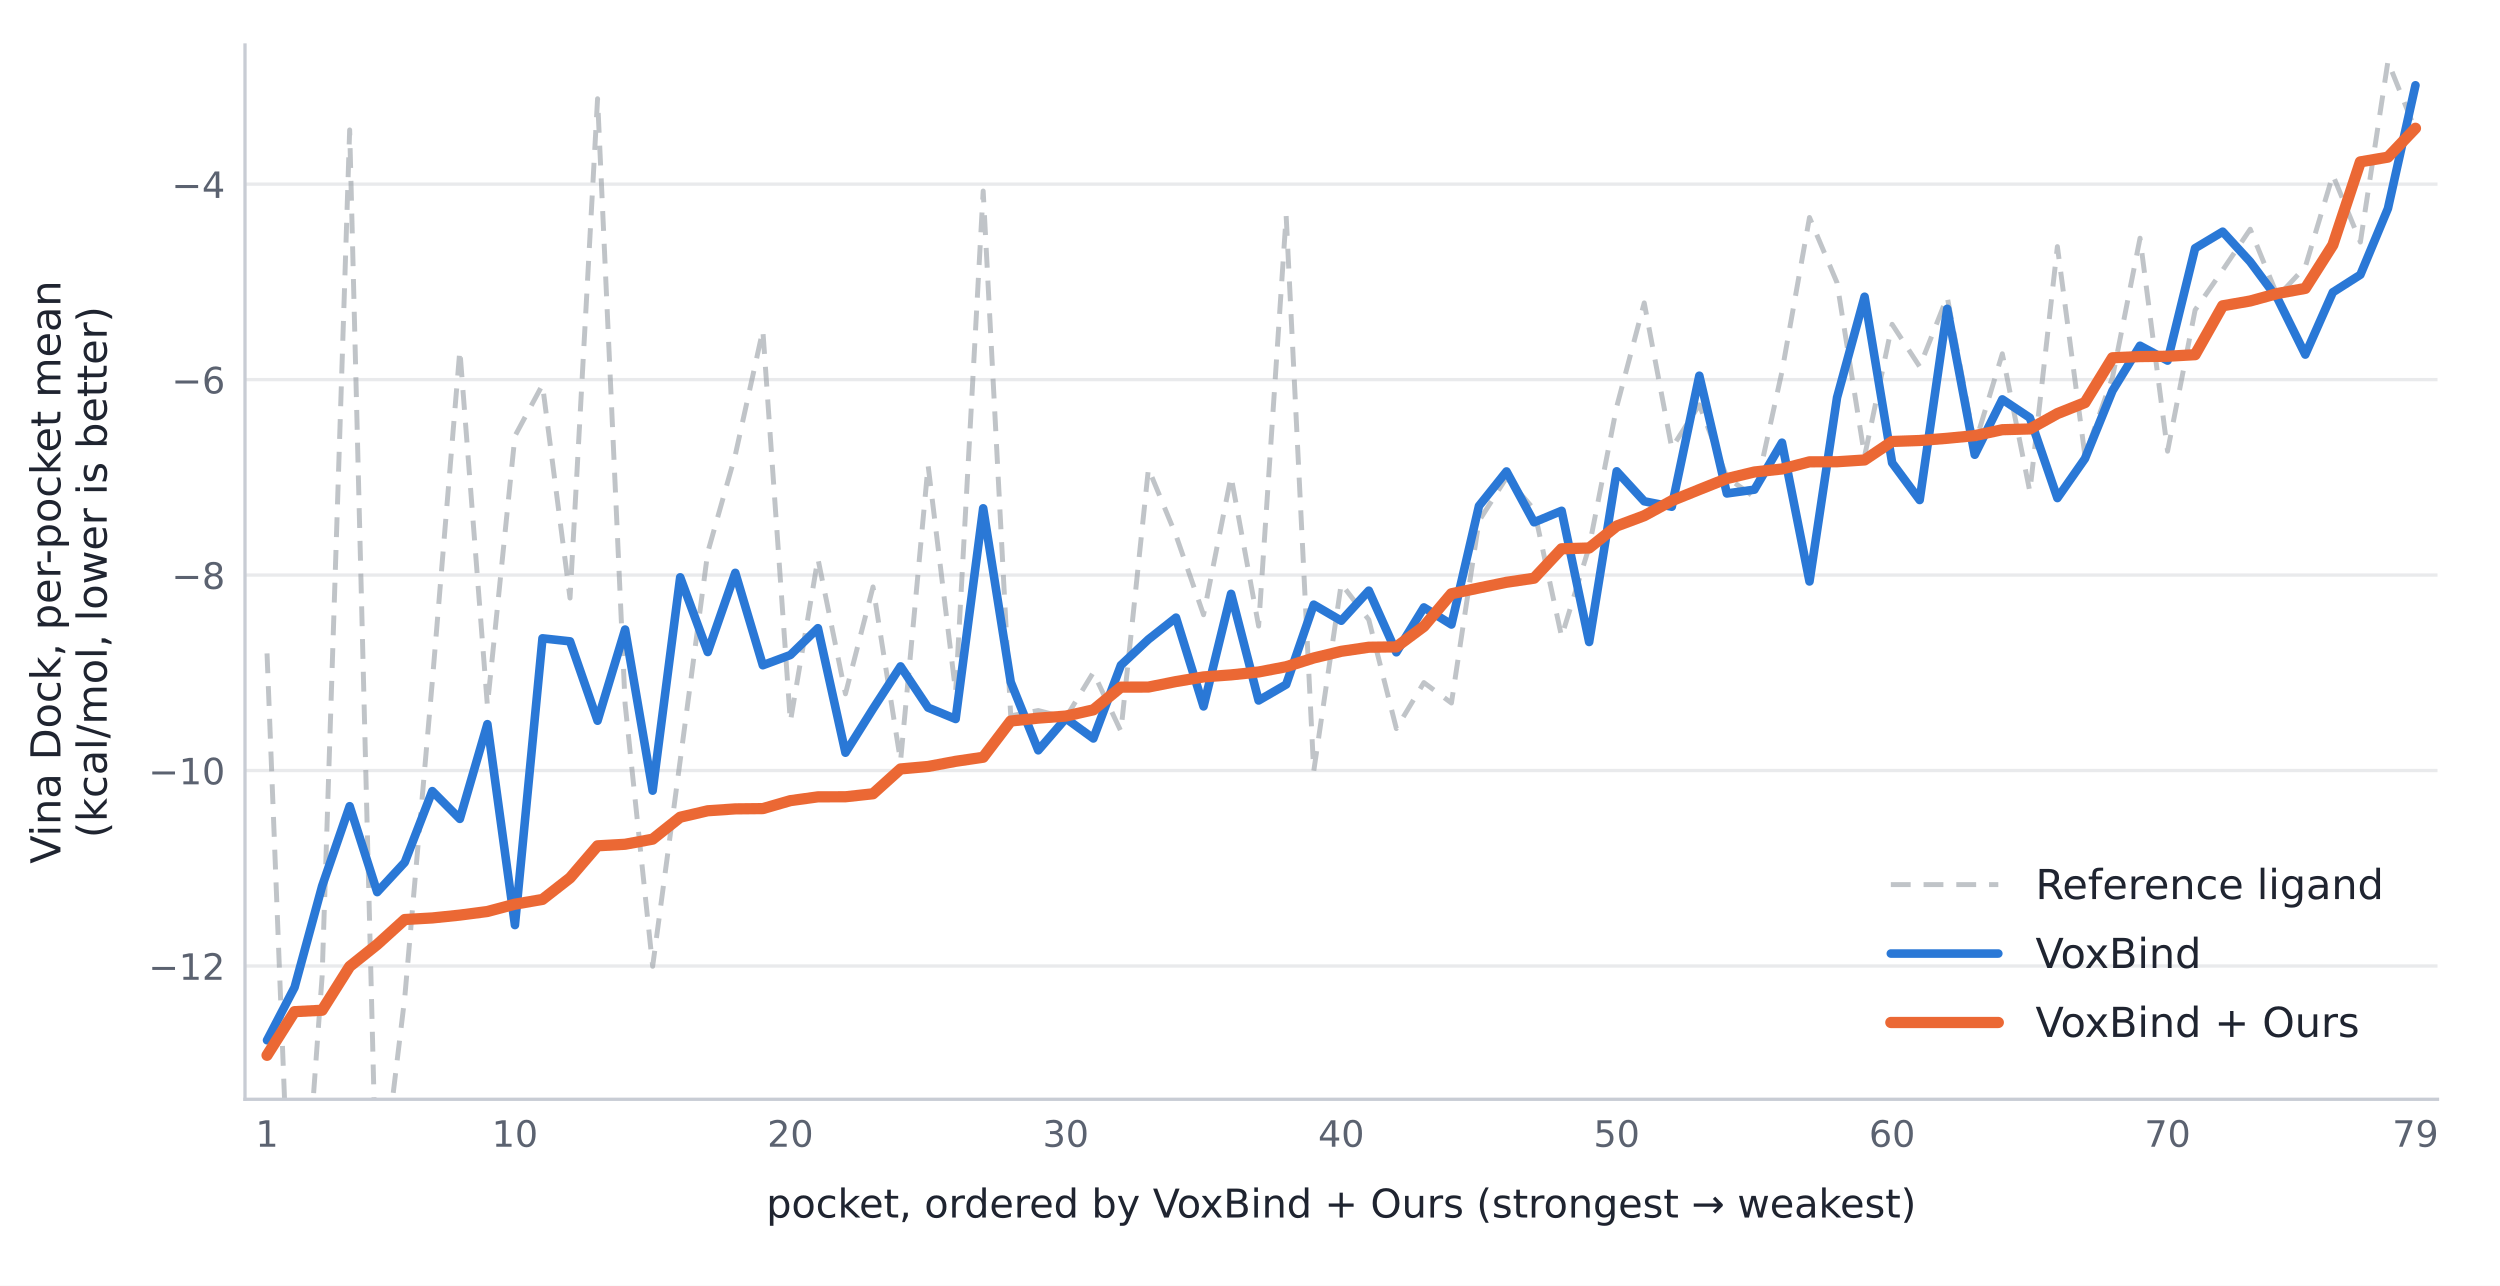
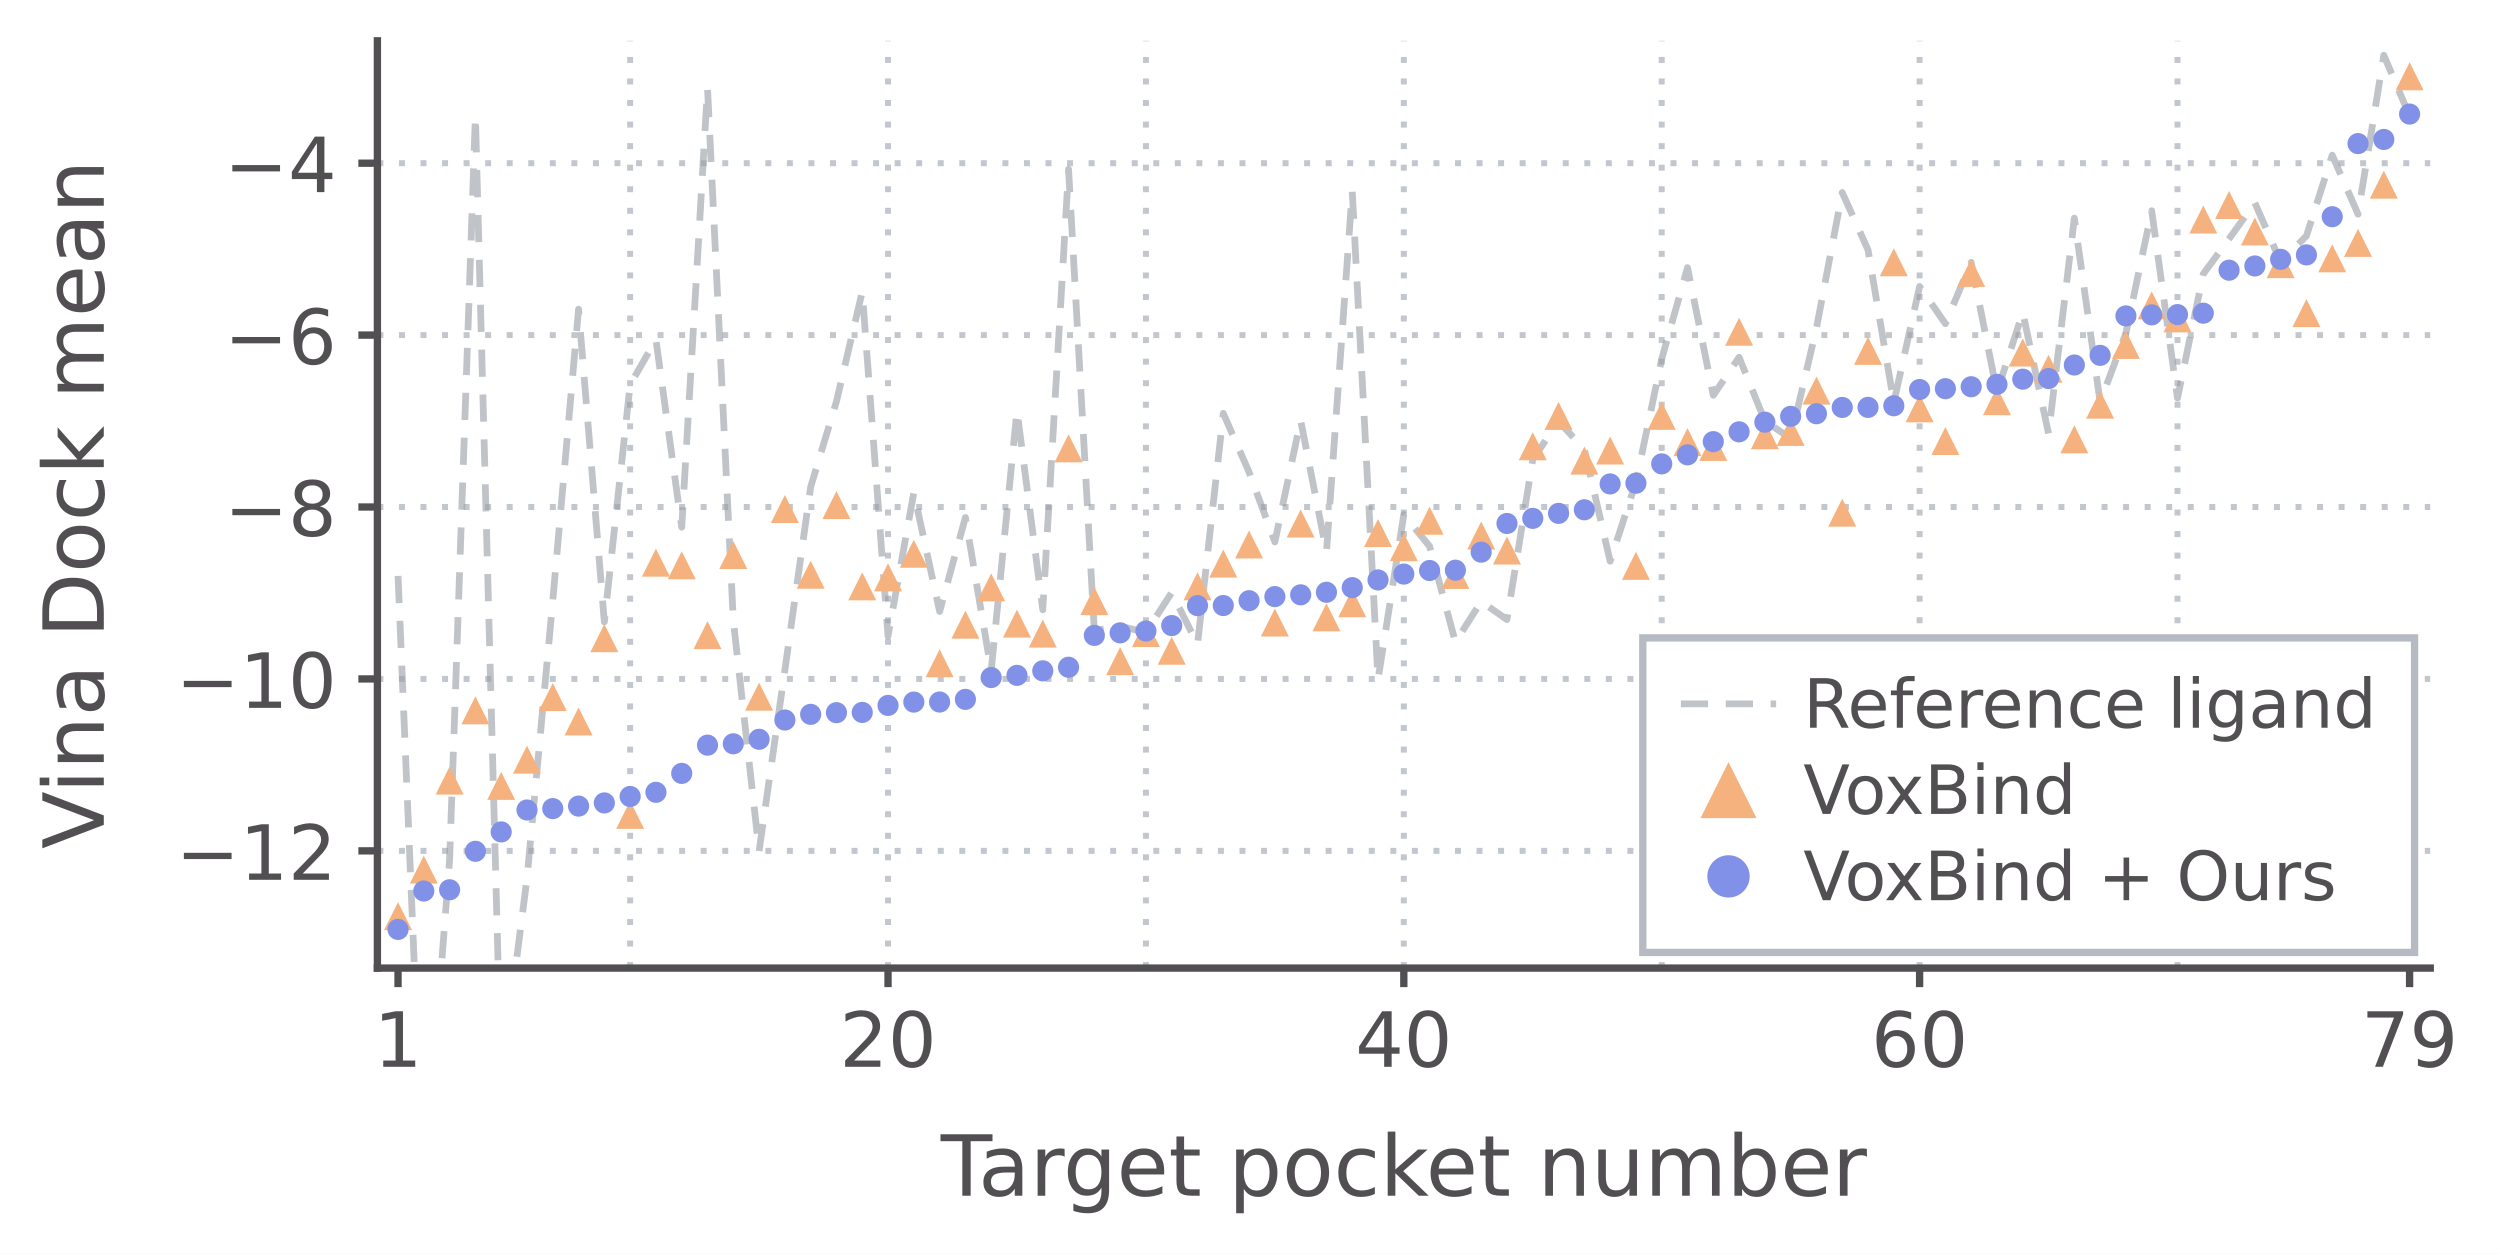
- <svg xmlns="http://www.w3.org/2000/svg" width="756pt" height="388.8pt" viewBox="0 0 756 388.8" version="1.1">
+ <svg xmlns="http://www.w3.org/2000/svg" xmlns:xlink="http://www.w3.org/1999/xlink" width="459.36pt" height="230.353pt" viewBox="0 0 459.36 230.353" version="1.1">
  <defs>
    <style type="text/css">*{stroke-linejoin: round; stroke-linecap: butt}</style>
  </defs>
  <g id="figure_1">
    <g id="patch_1">
-       <path d="M 0 388.8  L 756 388.8  L 756 0  L 0 0  z " style="fill: #ffffff" />
+       <path d="M 0 230.353  L 459.36 230.353  L 459.36 0  L 0 0  z " style="fill: #ffffff" />
    </g>
    <g id="axes_1">
      <g id="patch_2">
-         <path d="M 74.088 332.424  L 737.1 332.424  L 737.1 13.608  L 74.088 13.608  z " style="fill: #ffffff" />
+         <path d="M 69.345 177.88  L 446.54 177.88  L 446.54 7.5  L 69.345 7.5  z " style="fill: #ffffff" />
+       </g>
+       <g id="line2d_1">
+         <path d="M 115.784 177.88  L 115.784 7.5  " clip-path="url(#pd431bb8ce2)" style="fill: none; stroke-dasharray: 1.1,2.86; stroke-dashoffset: 0; stroke: #c2c6cd; stroke-width: 1.1" />
+       </g>
+       <g id="line2d_2">
+         <path d="M 163.17 177.88  L 163.17 7.5  " clip-path="url(#pd431bb8ce2)" style="fill: none; stroke-dasharray: 1.1,2.86; stroke-dashoffset: 0; stroke: #c2c6cd; stroke-width: 1.1" />
+       </g>
+       <g id="line2d_3">
+         <path d="M 210.557 177.88  L 210.557 7.5  " clip-path="url(#pd431bb8ce2)" style="fill: none; stroke-dasharray: 1.1,2.86; stroke-dashoffset: 0; stroke: #c2c6cd; stroke-width: 1.1" />
+       </g>
+       <g id="line2d_4">
+         <path d="M 257.943 177.88  L 257.943 7.5  " clip-path="url(#pd431bb8ce2)" style="fill: none; stroke-dasharray: 1.1,2.86; stroke-dashoffset: 0; stroke: #c2c6cd; stroke-width: 1.1" />
+       </g>
+       <g id="line2d_5">
+         <path d="M 305.329 177.88  L 305.329 7.5  " clip-path="url(#pd431bb8ce2)" style="fill: none; stroke-dasharray: 1.1,2.86; stroke-dashoffset: 0; stroke: #c2c6cd; stroke-width: 1.1" />
+       </g>
+       <g id="line2d_6">
+         <path d="M 352.715 177.88  L 352.715 7.5  " clip-path="url(#pd431bb8ce2)" style="fill: none; stroke-dasharray: 1.1,2.86; stroke-dashoffset: 0; stroke: #c2c6cd; stroke-width: 1.1" />
+       </g>
+       <g id="line2d_7">
+         <path d="M 400.102 177.88  L 400.102 7.5  " clip-path="url(#pd431bb8ce2)" style="fill: none; stroke-dasharray: 1.1,2.86; stroke-dashoffset: 0; stroke: #c2c6cd; stroke-width: 1.1" />
      </g>
      <g id="matplotlib.axis_1">
        <g id="xtick_1">
-           <g id="line2d_1" />
+           <g id="line2d_8">
+             <defs>
+               <path id="m8c9250399c" d="M 0 0  L 0 3.5  " style="stroke: #514f52; stroke-width: 1.35" />
+             </defs>
+             <g>
+               <use xlink:href="#m8c9250399c" x="73.136" y="177.88" style="fill: #514f52; stroke: #514f52; stroke-width: 1.35" />
+             </g>
+           </g>
          <g id="text_1">
-             <text style="font-size: 11px; font-family: 'DejaVu Sans'; text-anchor: middle; fill: #5b6270" x="80.751" y="346.782" transform="rotate(-0 80.75144 346.7823)">1</text>
+             <text style="font-size: 14px; font-family: 'DejaVu Sans'; text-anchor: middle; fill: #514f52" x="73.136" y="196.018" transform="rotate(-0 73.13636 196.0183)">1</text>
          </g>
        </g>
        <g id="xtick_2">
-           <g id="line2d_2" />
+           <g id="line2d_9">
+             <g>
+               <use xlink:href="#m8c9250399c" x="163.17" y="177.88" style="fill: #514f52; stroke: #514f52; stroke-width: 1.35" />
+             </g>
+           </g>
          <g id="text_2">
-             <text style="font-size: 11px; font-family: 'DejaVu Sans'; text-anchor: middle; fill: #5b6270" x="155.715" y="346.782" transform="rotate(-0 155.7151 346.7823)">10</text>
+             <text style="font-size: 14px; font-family: 'DejaVu Sans'; text-anchor: middle; fill: #514f52" x="163.17" y="196.018" transform="rotate(-0 163.1703 196.0183)">20</text>
          </g>
        </g>
        <g id="xtick_3">
-           <g id="line2d_3" />
+           <g id="line2d_10">
+             <g>
+               <use xlink:href="#m8c9250399c" x="257.943" y="177.88" style="fill: #514f52; stroke: #514f52; stroke-width: 1.35" />
+             </g>
+           </g>
          <g id="text_3">
-             <text style="font-size: 11px; font-family: 'DejaVu Sans'; text-anchor: middle; fill: #5b6270" x="239.008" y="346.782" transform="rotate(-0 239.0081 346.7823)">20</text>
+             <text style="font-size: 14px; font-family: 'DejaVu Sans'; text-anchor: middle; fill: #514f52" x="257.943" y="196.018" transform="rotate(-0 257.9428 196.0183)">40</text>
          </g>
        </g>
        <g id="xtick_4">
-           <g id="line2d_4" />
+           <g id="line2d_11">
+             <g>
+               <use xlink:href="#m8c9250399c" x="352.715" y="177.88" style="fill: #514f52; stroke: #514f52; stroke-width: 1.35" />
+             </g>
+           </g>
          <g id="text_4">
-             <text style="font-size: 11px; font-family: 'DejaVu Sans'; text-anchor: middle; fill: #5b6270" x="322.301" y="346.782" transform="rotate(-0 322.301 346.7823)">30</text>
+             <text style="font-size: 14px; font-family: 'DejaVu Sans'; text-anchor: middle; fill: #514f52" x="352.715" y="196.018" transform="rotate(-0 352.7154 196.0183)">60</text>
          </g>
        </g>
        <g id="xtick_5">
-           <g id="line2d_5" />
+           <g id="line2d_12">
+             <g>
+               <use xlink:href="#m8c9250399c" x="442.749" y="177.88" style="fill: #514f52; stroke: #514f52; stroke-width: 1.35" />
+             </g>
+           </g>
          <g id="text_5">
-             <text style="font-size: 11px; font-family: 'DejaVu Sans'; text-anchor: middle; fill: #5b6270" x="405.594" y="346.782" transform="rotate(-0 405.594 346.7823)">40</text>
-           </g>
-         </g>
-         <g id="xtick_6">
-           <g id="line2d_6" />
-           <g id="text_6">
-             <text style="font-size: 11px; font-family: 'DejaVu Sans'; text-anchor: middle; fill: #5b6270" x="488.887" y="346.782" transform="rotate(-0 488.887 346.7823)">50</text>
-           </g>
-         </g>
-         <g id="xtick_7">
-           <g id="line2d_7" />
-           <g id="text_7">
-             <text style="font-size: 11px; font-family: 'DejaVu Sans'; text-anchor: middle; fill: #5b6270" x="572.18" y="346.782" transform="rotate(-0 572.1799 346.7823)">60</text>
-           </g>
-         </g>
-         <g id="xtick_8">
-           <g id="line2d_8" />
-           <g id="text_8">
-             <text style="font-size: 11px; font-family: 'DejaVu Sans'; text-anchor: middle; fill: #5b6270" x="655.473" y="346.782" transform="rotate(-0 655.4729 346.7823)">70</text>
-           </g>
-         </g>
-         <g id="xtick_9">
-           <g id="line2d_9" />
-           <g id="text_9">
-             <text style="font-size: 11px; font-family: 'DejaVu Sans'; text-anchor: middle; fill: #5b6270" x="730.437" y="346.782" transform="rotate(-0 730.4366 346.7823)">79</text>
-           </g>
-         </g>
-         <g id="text_10">
-           <text style="font-size: 12px; font-family: 'DejaVu Sans'; text-anchor: middle; fill: #1f2430" x="405.594" y="368.188" transform="rotate(-0 405.594 368.1881)">pocket, ordered by VoxBind + Ours  (strongest → weakest)</text>
+             <text style="font-size: 14px; font-family: 'DejaVu Sans'; text-anchor: middle; fill: #514f52" x="442.749" y="196.018" transform="rotate(-0 442.7493 196.0183)">79</text>
+           </g>
+         </g>
+         <g id="text_6">
+           <text style="font-size: 15.5px; font-family: 'DejaVu Sans'; text-anchor: middle; fill: #514f52" x="257.943" y="219.707" transform="rotate(-0 257.9428 219.7074)">Target pocket number</text>
        </g>
      </g>
      <g id="matplotlib.axis_2">
        <g id="ytick_1">
-           <g id="line2d_10">
-             <path d="M 74.088 292.119  L 737.1 292.119  " clip-path="url(#p6563917e8f)" style="fill: none; stroke: #e9eaec; stroke-linecap: square" />
-           </g>
-           <g id="line2d_11" />
+           <g id="line2d_13">
+             <path d="M 69.345 156.341  L 446.54 156.341  " clip-path="url(#pd431bb8ce2)" style="fill: none; stroke-dasharray: 1.1,2.86; stroke-dashoffset: 0; stroke: #c2c6cd; stroke-width: 1.1" />
+           </g>
+           <g id="line2d_14">
+             <defs>
+               <path id="m8289fd8ebf" d="M 0 0  L -3.5 0  " style="stroke: #514f52; stroke-width: 1.35" />
+             </defs>
+             <g>
+               <use xlink:href="#m8289fd8ebf" x="69.345" y="156.341" style="fill: #514f52; stroke: #514f52; stroke-width: 1.35" />
+             </g>
+           </g>
+           <g id="text_7">
+             <text style="font-size: 14px; font-family: 'DejaVu Sans'; text-anchor: end; fill: #514f52" x="61.845" y="161.66" transform="rotate(-0 61.84546 161.6599)">−12</text>
+           </g>
+         </g>
+         <g id="ytick_2">
+           <g id="line2d_15">
+             <path d="M 69.345 124.752  L 446.54 124.752  " clip-path="url(#pd431bb8ce2)" style="fill: none; stroke-dasharray: 1.1,2.86; stroke-dashoffset: 0; stroke: #c2c6cd; stroke-width: 1.1" />
+           </g>
+           <g id="line2d_16">
+             <g>
+               <use xlink:href="#m8289fd8ebf" x="69.345" y="124.752" style="fill: #514f52; stroke: #514f52; stroke-width: 1.35" />
+             </g>
+           </g>
+           <g id="text_8">
+             <text style="font-size: 14px; font-family: 'DejaVu Sans'; text-anchor: end; fill: #514f52" x="61.845" y="130.071" transform="rotate(-0 61.84546 130.0706)">−10</text>
+           </g>
+         </g>
+         <g id="ytick_3">
+           <g id="line2d_17">
+             <path d="M 69.345 93.162  L 446.54 93.162  " clip-path="url(#pd431bb8ce2)" style="fill: none; stroke-dasharray: 1.1,2.86; stroke-dashoffset: 0; stroke: #c2c6cd; stroke-width: 1.1" />
+           </g>
+           <g id="line2d_18">
+             <g>
+               <use xlink:href="#m8289fd8ebf" x="69.345" y="93.162" style="fill: #514f52; stroke: #514f52; stroke-width: 1.35" />
+             </g>
+           </g>
+           <g id="text_9">
+             <text style="font-size: 14px; font-family: 'DejaVu Sans'; text-anchor: end; fill: #514f52" x="61.845" y="98.481" transform="rotate(-0 61.84546 98.48127)">−8</text>
+           </g>
+         </g>
+         <g id="ytick_4">
+           <g id="line2d_19">
+             <path d="M 69.345 61.573  L 446.54 61.573  " clip-path="url(#pd431bb8ce2)" style="fill: none; stroke-dasharray: 1.1,2.86; stroke-dashoffset: 0; stroke: #c2c6cd; stroke-width: 1.1" />
+           </g>
+           <g id="line2d_20">
+             <g>
+               <use xlink:href="#m8289fd8ebf" x="69.345" y="61.573" style="fill: #514f52; stroke: #514f52; stroke-width: 1.35" />
+             </g>
+           </g>
+           <g id="text_10">
+             <text style="font-size: 14px; font-family: 'DejaVu Sans'; text-anchor: end; fill: #514f52" x="61.845" y="66.892" transform="rotate(-0 61.84546 66.89194)">−6</text>
+           </g>
+         </g>
+         <g id="ytick_5">
+           <g id="line2d_21">
+             <path d="M 69.345 29.984  L 446.54 29.984  " clip-path="url(#pd431bb8ce2)" style="fill: none; stroke-dasharray: 1.1,2.86; stroke-dashoffset: 0; stroke: #c2c6cd; stroke-width: 1.1" />
+           </g>
+           <g id="line2d_22">
+             <g>
+               <use xlink:href="#m8289fd8ebf" x="69.345" y="29.984" style="fill: #514f52; stroke: #514f52; stroke-width: 1.35" />
+             </g>
+           </g>
          <g id="text_11">
-             <text style="font-size: 11px; font-family: 'DejaVu Sans'; text-anchor: end; fill: #5b6270" x="68.088" y="296.299" transform="rotate(-0 68.088 296.2985)">−12</text>
-           </g>
-         </g>
-         <g id="ytick_2">
-           <g id="line2d_12">
-             <path d="M 74.088 233.009  L 737.1 233.009  " clip-path="url(#p6563917e8f)" style="fill: none; stroke: #e9eaec; stroke-linecap: square" />
-           </g>
-           <g id="line2d_13" />
-           <g id="text_12">
-             <text style="font-size: 11px; font-family: 'DejaVu Sans'; text-anchor: end; fill: #5b6270" x="68.088" y="237.189" transform="rotate(-0 68.088 237.1885)">−10</text>
-           </g>
-         </g>
-         <g id="ytick_3">
-           <g id="line2d_14">
-             <path d="M 74.088 173.899  L 737.1 173.899  " clip-path="url(#p6563917e8f)" style="fill: none; stroke: #e9eaec; stroke-linecap: square" />
-           </g>
-           <g id="line2d_15" />
-           <g id="text_13">
-             <text style="font-size: 11px; font-family: 'DejaVu Sans'; text-anchor: end; fill: #5b6270" x="68.088" y="178.079" transform="rotate(-0 68.088 178.0786)">−8</text>
-           </g>
-         </g>
-         <g id="ytick_4">
-           <g id="line2d_16">
-             <path d="M 74.088 114.789  L 737.1 114.789  " clip-path="url(#p6563917e8f)" style="fill: none; stroke: #e9eaec; stroke-linecap: square" />
-           </g>
-           <g id="line2d_17" />
-           <g id="text_14">
-             <text style="font-size: 11px; font-family: 'DejaVu Sans'; text-anchor: end; fill: #5b6270" x="68.088" y="118.969" transform="rotate(-0 68.088 118.9686)">−6</text>
-           </g>
-         </g>
-         <g id="ytick_5">
-           <g id="line2d_18">
-             <path d="M 74.088 55.68  L 737.1 55.68  " clip-path="url(#p6563917e8f)" style="fill: none; stroke: #e9eaec; stroke-linecap: square" />
-           </g>
-           <g id="line2d_19" />
-           <g id="text_15">
-             <text style="font-size: 11px; font-family: 'DejaVu Sans'; text-anchor: end; fill: #5b6270" x="68.088" y="59.859" transform="rotate(-0 68.088 59.85866)">−4</text>
-           </g>
-         </g>
-         <g id="text_16">
-           <text style="font-size: 12.5px; font-family: 'DejaVu Sans'; fill: #1f2430" transform="translate(18.27597 261.1967) rotate(-90)">Vina Dock, per-pocket mean</text>
-           <text style="font-size: 12.5px; font-family: 'DejaVu Sans'; fill: #1f2430" transform="translate(32.27323 253.4222) rotate(-90)">(kcal/mol, lower is better)</text>
-         </g>
-       </g>
-       <g id="line2d_20">
-         <path d="M 80.751 197.588  L 88.298 389.8  M 90.532 389.8  L 97.41 295.223  L 105.739 39.291  L 114.069 370.588  L 122.398 301.666  L 130.727 206.114  L 139.057 105.893  L 147.386 213.385  L 155.715 131.843  L 164.044 116.356  L 172.374 180.845  L 180.703 29.863  L 189.032 212.868  L 197.362 292.208  L 205.691 229.98  L 214.02 167.013  L 222.349 137.606  L 230.679 99.849  L 239.008 218.232  L 247.337 168.934  L 255.667 209.809  L 263.996 177.49  L 272.325 230.187  L 280.655 140.709  L 288.984 209.232  L 297.313 57.778  L 305.642 216.473  L 313.972 214.863  L 322.301 217.035  L 330.63 203.321  L 338.96 221.143  L 347.289 141.699  L 355.618 161.9  L 363.948 185.899  L 372.277 144.078  L 380.606 189.327  L 388.935 65.314  L 397.265 233.246  L 405.594 176.515  L 413.923 187.406  L 422.253 220.316  L 430.582 206.41  L 438.911 212.587  L 447.24 157.541  L 455.57 144.433  L 463.899 154.053  L 472.228 192.534  L 480.558 165.388  L 488.887 123.006  L 497.216 91.604  L 505.546 135.493  L 513.875 122.415  L 522.204 144.315  L 530.533 150.329  L 538.863 112.366  L 547.192 65.773  L 555.521 85.5  L 563.851 137.961  L 572.18 98.076  L 580.509 110.873  L 588.839 89.771  L 597.168 134.458  L 605.497 106.987  L 613.826 148.674  L 622.156 74.58  L 630.485 137.828  L 638.814 114.11  L 647.144 72.038  L 655.473 136.439  L 663.802 93.746  L 672.131 81.688  L 680.461 69.319  L 688.79 89.653  L 697.119 80.683  L 705.449 52.931  L 713.778 73.206  L 722.107 18.573  L 730.437 39.409  " clip-path="url(#p6563917e8f)" style="fill: none; stroke-dasharray: 6,3.9; stroke-dashoffset: 0; stroke: #9aa0a6; stroke-opacity: 0.62; stroke-width: 1.5" />
+             <text style="font-size: 14px; font-family: 'DejaVu Sans'; text-anchor: end; fill: #514f52" x="61.845" y="35.303" transform="rotate(-0 61.84546 35.30261)">−4</text>
+           </g>
+         </g>
+         <g id="text_12">
+           <text style="font-size: 15.5px; font-family: 'DejaVu Sans'; text-anchor: middle; fill: #514f52" x="19.075" y="92.69" transform="rotate(-90 19.07538 92.69024)">Vina Dock mean</text>
+         </g>
+       </g>
+       <g id="line2d_23">
+         <path d="M 73.136 105.822  L 77.875 219.204  L 82.614 157.999  L 87.352 21.226  L 92.091 198.276  L 96.829 161.443  L 101.568 110.379  L 106.307 56.819  L 111.045 114.264  L 115.784 70.687  L 120.523 62.41  L 125.261 96.874  L 130 16.187  L 134.739 113.988  L 139.477 156.388  L 144.216 123.133  L 148.954 89.482  L 153.693 73.767  L 158.432 53.589  L 163.17 116.854  L 167.909 90.509  L 172.648 112.353  L 177.386 95.081  L 182.125 123.243  L 186.863 75.425  L 191.602 112.045  L 196.341 31.105  L 201.079 115.915  L 205.818 115.054  L 210.557 116.215  L 215.295 108.886  L 220.034 118.41  L 224.772 75.954  L 229.511 86.75  L 234.25 99.575  L 238.988 77.226  L 243.727 101.407  L 248.466 35.133  L 253.204 124.878  L 257.943 94.56  L 262.681 100.381  L 267.42 117.968  L 272.159 110.536  L 276.897 113.838  L 281.636 84.42  L 286.375 77.415  L 291.113 82.556  L 295.852 103.121  L 300.59 88.613  L 305.329 65.964  L 310.068 49.182  L 314.806 72.637  L 319.545 65.648  L 324.284 77.352  L 329.022 80.566  L 333.761 60.278  L 338.499 35.378  L 343.238 45.921  L 347.977 73.956  L 352.715 52.641  L 357.454 59.48  L 362.193 48.203  L 366.931 72.084  L 371.67 57.403  L 376.409 79.682  L 381.147 40.084  L 385.886 73.885  L 390.624 61.21  L 395.363 38.726  L 400.102 73.143  L 404.84 50.327  L 409.579 43.883  L 414.318 37.273  L 419.056 48.14  L 423.795 43.346  L 428.533 28.515  L 433.272 39.35  L 438.011 10.154  L 442.749 21.289  " clip-path="url(#pd431bb8ce2)" style="fill: none; stroke-dasharray: 5,3.25; stroke-dashoffset: 0; stroke: #9aa0a6; stroke-opacity: 0.62; stroke-width: 1.25" />
      </g>
      <g id="patch_3">
-         <path d="M 74.088 332.424  L 74.088 13.608  " style="fill: none; stroke: #c8ccd4; stroke-linejoin: miter; stroke-linecap: square" />
+         <path d="M 69.345 177.88  L 69.345 7.5  " style="fill: none; stroke: #514f52; stroke-width: 1.35; stroke-linejoin: miter; stroke-linecap: square" />
      </g>
      <g id="patch_4">
-         <path d="M 74.088 332.424  L 737.1 332.424  " style="fill: none; stroke: #c8ccd4; stroke-linejoin: miter; stroke-linecap: square" />
-       </g>
-       <g id="line2d_21">
-         <path d="M 80.751 314.568  L 89.081 298.569  L 97.41 267.95  L 105.739 243.797  L 114.069 269.773  L 122.398 260.767  L 130.727 239.236  L 139.057 247.628  L 147.386 218.988  L 155.715 279.738  L 164.044 193.029  L 172.374 193.942  L 180.703 217.948  L 189.032 190.382  L 197.362 239.095  L 205.691 174.581  L 214.02 197.167  L 222.349 173.23  L 230.679 201.166  L 239.008 198.073  L 247.337 189.966  L 255.667 227.618  L 263.996 214.347  L 272.325 201.516  L 280.655 213.987  L 288.984 217.424  L 297.313 153.714  L 305.642 206.25  L 313.972 226.891  L 322.301 217.242  L 330.63 223.313  L 338.96 201.154  L 347.289 193.348  L 355.618 186.772  L 363.948 213.612  L 372.277 179.58  L 380.606 211.828  L 388.935 206.997  L 397.265 182.852  L 405.594 187.711  L 413.923 178.617  L 422.253 197.25  L 430.582 183.689  L 438.911 188.855  L 447.24 152.998  L 455.57 142.567  L 463.899 157.936  L 472.228 154.467  L 480.558 194.137  L 488.887 142.525  L 497.216 151.591  L 505.546 153.228  L 513.875 113.618  L 522.204 149.221  L 530.533 148.068  L 538.863 133.867  L 547.192 175.832  L 555.521 120.215  L 563.851 89.734  L 572.18 139.961  L 580.509 151.205  L 588.839 93.386  L 597.168 137.512  L 605.497 120.775  L 613.826 126.333  L 622.156 150.611  L 630.485 138.699  L 638.814 118.169  L 647.144 104.554  L 655.473 109.044  L 663.802 75.058  L 672.131 70.062  L 680.461 79.16  L 688.79 90.379  L 697.119 107.227  L 705.449 88.384  L 713.778 83.074  L 722.107 63.053  L 730.437 25.793  " clip-path="url(#p6563917e8f)" style="fill: none; stroke: #2a78d6; stroke-width: 2.6; stroke-linecap: round" />
-       </g>
-       <g id="line2d_22">
-         <path d="M 80.751 319.124  L 89.081 305.923  L 97.41 305.492  L 105.739 292.267  L 114.069 285.609  L 122.398 278.064  L 130.727 277.589  L 139.057 276.725  L 147.386 275.64  L 155.715 273.422  L 164.044 271.986  L 172.374 265.482  L 180.703 255.777  L 189.032 255.304  L 197.362 253.761  L 205.691 247.126  L 214.02 245.178  L 222.349 244.606  L 230.679 244.522  L 239.008 242.115  L 247.337 240.967  L 255.667 240.942  L 263.996 240.036  L 272.325 232.529  L 280.655 231.781  L 288.984 230.225  L 297.313 228.99  L 305.642 218.038  L 313.972 217.163  L 322.301 216.536  L 330.63 214.659  L 338.96 207.795  L 347.289 207.767  L 355.618 206.104  L 363.948 204.698  L 372.277 204.083  L 380.606 203.209  L 388.935 201.612  L 397.265 198.972  L 405.594 196.955  L 413.923 195.72  L 422.253 195.62  L 430.582 189.416  L 438.911 179.553  L 447.24 177.804  L 455.57 176.084  L 463.899 174.847  L 472.228 165.956  L 480.558 165.709  L 488.887 159.065  L 497.216 155.953  L 505.546 151.418  L 513.875 148.051  L 522.204 144.723  L 530.533 142.726  L 538.863 141.822  L 547.192 139.656  L 555.521 139.638  L 563.851 139.091  L 572.18 133.503  L 580.509 133.207  L 588.839 132.542  L 597.168 131.726  L 605.497 129.945  L 613.826 129.718  L 622.156 125.074  L 630.485 121.752  L 638.814 108.191  L 647.144 107.831  L 655.473 107.736  L 663.802 107.258  L 672.131 92.476  L 680.461 91.017  L 688.79 88.736  L 697.119 87.213  L 705.449 74.085  L 713.778 48.945  L 722.107 47.52  L 730.437 38.789  " clip-path="url(#p6563917e8f)" style="fill: none; stroke: #eb6834; stroke-width: 3.4; stroke-linecap: round" />
+         <path d="M 69.345 177.88  L 446.54 177.88  " style="fill: none; stroke: #514f52; stroke-width: 1.35; stroke-linejoin: miter; stroke-linecap: square" />
+       </g>
+       <g id="line2d_24">
+         <defs>
+           <path id="mcf904a8fbb" d="M 0 -2.574  L -2.574 2.574  L 2.574 2.574  z " />
+         </defs>
+         <g clip-path="url(#pd431bb8ce2)">
+           <use xlink:href="#mcf904a8fbb" x="73.136" y="168.338" style="fill: #f5b27e" />
+           <use xlink:href="#mcf904a8fbb" x="77.875" y="159.788" style="fill: #f5b27e" />
+           <use xlink:href="#mcf904a8fbb" x="82.614" y="143.424" style="fill: #f5b27e" />
+           <use xlink:href="#mcf904a8fbb" x="87.352" y="130.517" style="fill: #f5b27e" />
+           <use xlink:href="#mcf904a8fbb" x="92.091" y="144.399" style="fill: #f5b27e" />
+           <use xlink:href="#mcf904a8fbb" x="96.829" y="139.586" style="fill: #f5b27e" />
+           <use xlink:href="#mcf904a8fbb" x="101.568" y="128.079" style="fill: #f5b27e" />
+           <use xlink:href="#mcf904a8fbb" x="106.307" y="132.564" style="fill: #f5b27e" />
+           <use xlink:href="#mcf904a8fbb" x="111.045" y="117.259" style="fill: #f5b27e" />
+           <use xlink:href="#mcf904a8fbb" x="115.784" y="149.724" style="fill: #f5b27e" />
+           <use xlink:href="#mcf904a8fbb" x="120.523" y="103.386" style="fill: #f5b27e" />
+           <use xlink:href="#mcf904a8fbb" x="125.261" y="103.873" style="fill: #f5b27e" />
+           <use xlink:href="#mcf904a8fbb" x="130" y="116.703" style="fill: #f5b27e" />
+           <use xlink:href="#mcf904a8fbb" x="134.739" y="101.971" style="fill: #f5b27e" />
+           <use xlink:href="#mcf904a8fbb" x="139.477" y="128.004" style="fill: #f5b27e" />
+           <use xlink:href="#mcf904a8fbb" x="144.216" y="93.526" style="fill: #f5b27e" />
+           <use xlink:href="#mcf904a8fbb" x="148.954" y="105.597" style="fill: #f5b27e" />
+           <use xlink:href="#mcf904a8fbb" x="153.693" y="92.804" style="fill: #f5b27e" />
+           <use xlink:href="#mcf904a8fbb" x="158.432" y="107.734" style="fill: #f5b27e" />
+           <use xlink:href="#mcf904a8fbb" x="163.17" y="106.081" style="fill: #f5b27e" />
+           <use xlink:href="#mcf904a8fbb" x="167.909" y="101.748" style="fill: #f5b27e" />
+           <use xlink:href="#mcf904a8fbb" x="172.648" y="121.87" style="fill: #f5b27e" />
+           <use xlink:href="#mcf904a8fbb" x="177.386" y="114.778" style="fill: #f5b27e" />
+           <use xlink:href="#mcf904a8fbb" x="182.125" y="107.921" style="fill: #f5b27e" />
+           <use xlink:href="#mcf904a8fbb" x="186.863" y="114.586" style="fill: #f5b27e" />
+           <use xlink:href="#mcf904a8fbb" x="191.602" y="116.423" style="fill: #f5b27e" />
+           <use xlink:href="#mcf904a8fbb" x="196.341" y="82.375" style="fill: #f5b27e" />
+           <use xlink:href="#mcf904a8fbb" x="201.079" y="110.451" style="fill: #f5b27e" />
+           <use xlink:href="#mcf904a8fbb" x="205.818" y="121.482" style="fill: #f5b27e" />
+           <use xlink:href="#mcf904a8fbb" x="210.557" y="116.325" style="fill: #f5b27e" />
+           <use xlink:href="#mcf904a8fbb" x="215.295" y="119.57" style="fill: #f5b27e" />
+           <use xlink:href="#mcf904a8fbb" x="220.034" y="107.728" style="fill: #f5b27e" />
+           <use xlink:href="#mcf904a8fbb" x="224.772" y="103.556" style="fill: #f5b27e" />
+           <use xlink:href="#mcf904a8fbb" x="229.511" y="100.042" style="fill: #f5b27e" />
+           <use xlink:href="#mcf904a8fbb" x="234.25" y="114.385" style="fill: #f5b27e" />
+           <use xlink:href="#mcf904a8fbb" x="238.988" y="96.198" style="fill: #f5b27e" />
+           <use xlink:href="#mcf904a8fbb" x="243.727" y="113.432" style="fill: #f5b27e" />
+           <use xlink:href="#mcf904a8fbb" x="248.466" y="110.85" style="fill: #f5b27e" />
+           <use xlink:href="#mcf904a8fbb" x="253.204" y="97.947" style="fill: #f5b27e" />
+           <use xlink:href="#mcf904a8fbb" x="257.943" y="100.544" style="fill: #f5b27e" />
+           <use xlink:href="#mcf904a8fbb" x="262.681" y="95.683" style="fill: #f5b27e" />
+           <use xlink:href="#mcf904a8fbb" x="267.42" y="105.641" style="fill: #f5b27e" />
+           <use xlink:href="#mcf904a8fbb" x="272.159" y="98.394" style="fill: #f5b27e" />
+           <use xlink:href="#mcf904a8fbb" x="276.897" y="101.155" style="fill: #f5b27e" />
+           <use xlink:href="#mcf904a8fbb" x="281.636" y="81.992" style="fill: #f5b27e" />
+           <use xlink:href="#mcf904a8fbb" x="286.375" y="76.418" style="fill: #f5b27e" />
+           <use xlink:href="#mcf904a8fbb" x="291.113" y="84.631" style="fill: #f5b27e" />
+           <use xlink:href="#mcf904a8fbb" x="295.852" y="82.777" style="fill: #f5b27e" />
+           <use xlink:href="#mcf904a8fbb" x="300.59" y="103.977" style="fill: #f5b27e" />
+           <use xlink:href="#mcf904a8fbb" x="305.329" y="76.396" style="fill: #f5b27e" />
+           <use xlink:href="#mcf904a8fbb" x="310.068" y="81.241" style="fill: #f5b27e" />
+           <use xlink:href="#mcf904a8fbb" x="314.806" y="82.115" style="fill: #f5b27e" />
+           <use xlink:href="#mcf904a8fbb" x="319.545" y="60.947" style="fill: #f5b27e" />
+           <use xlink:href="#mcf904a8fbb" x="324.284" y="79.974" style="fill: #f5b27e" />
+           <use xlink:href="#mcf904a8fbb" x="329.022" y="79.358" style="fill: #f5b27e" />
+           <use xlink:href="#mcf904a8fbb" x="333.761" y="71.768" style="fill: #f5b27e" />
+           <use xlink:href="#mcf904a8fbb" x="338.499" y="94.195" style="fill: #f5b27e" />
+           <use xlink:href="#mcf904a8fbb" x="343.238" y="64.473" style="fill: #f5b27e" />
+           <use xlink:href="#mcf904a8fbb" x="347.977" y="48.183" style="fill: #f5b27e" />
+           <use xlink:href="#mcf904a8fbb" x="352.715" y="75.025" style="fill: #f5b27e" />
+           <use xlink:href="#mcf904a8fbb" x="357.454" y="81.034" style="fill: #f5b27e" />
+           <use xlink:href="#mcf904a8fbb" x="362.193" y="50.135" style="fill: #f5b27e" />
+           <use xlink:href="#mcf904a8fbb" x="366.931" y="73.716" style="fill: #f5b27e" />
+           <use xlink:href="#mcf904a8fbb" x="371.67" y="64.772" style="fill: #f5b27e" />
+           <use xlink:href="#mcf904a8fbb" x="376.409" y="67.742" style="fill: #f5b27e" />
+           <use xlink:href="#mcf904a8fbb" x="381.147" y="80.717" style="fill: #f5b27e" />
+           <use xlink:href="#mcf904a8fbb" x="385.886" y="74.351" style="fill: #f5b27e" />
+           <use xlink:href="#mcf904a8fbb" x="390.624" y="63.379" style="fill: #f5b27e" />
+           <use xlink:href="#mcf904a8fbb" x="395.363" y="56.103" style="fill: #f5b27e" />
+           <use xlink:href="#mcf904a8fbb" x="400.102" y="58.502" style="fill: #f5b27e" />
+           <use xlink:href="#mcf904a8fbb" x="404.84" y="40.34" style="fill: #f5b27e" />
+           <use xlink:href="#mcf904a8fbb" x="409.579" y="37.67" style="fill: #f5b27e" />
+           <use xlink:href="#mcf904a8fbb" x="414.318" y="42.532" style="fill: #f5b27e" />
+           <use xlink:href="#mcf904a8fbb" x="419.056" y="48.527" style="fill: #f5b27e" />
+           <use xlink:href="#mcf904a8fbb" x="423.795" y="57.532" style="fill: #f5b27e" />
+           <use xlink:href="#mcf904a8fbb" x="428.533" y="47.461" style="fill: #f5b27e" />
+           <use xlink:href="#mcf904a8fbb" x="433.272" y="44.624" style="fill: #f5b27e" />
+           <use xlink:href="#mcf904a8fbb" x="438.011" y="33.924" style="fill: #f5b27e" />
+           <use xlink:href="#mcf904a8fbb" x="442.749" y="14.012" style="fill: #f5b27e" />
+         </g>
+       </g>
+       <g id="line2d_25">
+         <defs>
+           <path id="m16b198d0c8" d="M 0 1.945  C 0.516 1.945 1.011 1.74 1.375 1.375  C 1.74 1.011 1.945 0.516 1.945 0  C 1.945 -0.516 1.74 -1.011 1.375 -1.375  C 1.011 -1.74 0.516 -1.945 0 -1.945  C -0.516 -1.945 -1.011 -1.74 -1.375 -1.375  C -1.74 -1.011 -1.945 -0.516 -1.945 0  C -1.945 0.516 -1.74 1.011 -1.375 1.375  C -1.011 1.74 -0.516 1.945 0 1.945  z " />
+         </defs>
+         <g clip-path="url(#pd431bb8ce2)">
+           <use xlink:href="#m16b198d0c8" x="73.136" y="170.773" style="fill: #8291e8" />
+           <use xlink:href="#m16b198d0c8" x="77.875" y="163.718" style="fill: #8291e8" />
+           <use xlink:href="#m16b198d0c8" x="82.614" y="163.488" style="fill: #8291e8" />
+           <use xlink:href="#m16b198d0c8" x="87.352" y="156.42" style="fill: #8291e8" />
+           <use xlink:href="#m16b198d0c8" x="92.091" y="152.862" style="fill: #8291e8" />
+           <use xlink:href="#m16b198d0c8" x="96.829" y="148.83" style="fill: #8291e8" />
+           <use xlink:href="#m16b198d0c8" x="101.568" y="148.576" style="fill: #8291e8" />
+           <use xlink:href="#m16b198d0c8" x="106.307" y="148.114" style="fill: #8291e8" />
+           <use xlink:href="#m16b198d0c8" x="111.045" y="147.534" style="fill: #8291e8" />
+           <use xlink:href="#m16b198d0c8" x="115.784" y="146.349" style="fill: #8291e8" />
+           <use xlink:href="#m16b198d0c8" x="120.523" y="145.581" style="fill: #8291e8" />
+           <use xlink:href="#m16b198d0c8" x="125.261" y="142.106" style="fill: #8291e8" />
+           <use xlink:href="#m16b198d0c8" x="130" y="136.919" style="fill: #8291e8" />
+           <use xlink:href="#m16b198d0c8" x="134.739" y="136.667" style="fill: #8291e8" />
+           <use xlink:href="#m16b198d0c8" x="139.477" y="135.841" style="fill: #8291e8" />
+           <use xlink:href="#m16b198d0c8" x="144.216" y="132.296" style="fill: #8291e8" />
+           <use xlink:href="#m16b198d0c8" x="148.954" y="131.255" style="fill: #8291e8" />
+           <use xlink:href="#m16b198d0c8" x="153.693" y="130.949" style="fill: #8291e8" />
+           <use xlink:href="#m16b198d0c8" x="158.432" y="130.904" style="fill: #8291e8" />
+           <use xlink:href="#m16b198d0c8" x="163.17" y="129.618" style="fill: #8291e8" />
+           <use xlink:href="#m16b198d0c8" x="167.909" y="129.004" style="fill: #8291e8" />
+           <use xlink:href="#m16b198d0c8" x="172.648" y="128.991" style="fill: #8291e8" />
+           <use xlink:href="#m16b198d0c8" x="177.386" y="128.507" style="fill: #8291e8" />
+           <use xlink:href="#m16b198d0c8" x="182.125" y="124.495" style="fill: #8291e8" />
+           <use xlink:href="#m16b198d0c8" x="186.863" y="124.095" style="fill: #8291e8" />
+           <use xlink:href="#m16b198d0c8" x="191.602" y="123.264" style="fill: #8291e8" />
+           <use xlink:href="#m16b198d0c8" x="196.341" y="122.603" style="fill: #8291e8" />
+           <use xlink:href="#m16b198d0c8" x="201.079" y="116.751" style="fill: #8291e8" />
+           <use xlink:href="#m16b198d0c8" x="205.818" y="116.283" style="fill: #8291e8" />
+           <use xlink:href="#m16b198d0c8" x="210.557" y="115.948" style="fill: #8291e8" />
+           <use xlink:href="#m16b198d0c8" x="215.295" y="114.945" style="fill: #8291e8" />
+           <use xlink:href="#m16b198d0c8" x="220.034" y="111.277" style="fill: #8291e8" />
+           <use xlink:href="#m16b198d0c8" x="224.772" y="111.262" style="fill: #8291e8" />
+           <use xlink:href="#m16b198d0c8" x="229.511" y="110.373" style="fill: #8291e8" />
+           <use xlink:href="#m16b198d0c8" x="234.25" y="109.621" style="fill: #8291e8" />
+           <use xlink:href="#m16b198d0c8" x="238.988" y="109.293" style="fill: #8291e8" />
+           <use xlink:href="#m16b198d0c8" x="243.727" y="108.826" style="fill: #8291e8" />
+           <use xlink:href="#m16b198d0c8" x="248.466" y="107.972" style="fill: #8291e8" />
+           <use xlink:href="#m16b198d0c8" x="253.204" y="106.562" style="fill: #8291e8" />
+           <use xlink:href="#m16b198d0c8" x="257.943" y="105.484" style="fill: #8291e8" />
+           <use xlink:href="#m16b198d0c8" x="262.681" y="104.824" style="fill: #8291e8" />
+           <use xlink:href="#m16b198d0c8" x="267.42" y="104.77" style="fill: #8291e8" />
+           <use xlink:href="#m16b198d0c8" x="272.159" y="101.455" style="fill: #8291e8" />
+           <use xlink:href="#m16b198d0c8" x="276.897" y="96.184" style="fill: #8291e8" />
+           <use xlink:href="#m16b198d0c8" x="281.636" y="95.249" style="fill: #8291e8" />
+           <use xlink:href="#m16b198d0c8" x="286.375" y="94.33" style="fill: #8291e8" />
+           <use xlink:href="#m16b198d0c8" x="291.113" y="93.669" style="fill: #8291e8" />
+           <use xlink:href="#m16b198d0c8" x="295.852" y="88.917" style="fill: #8291e8" />
+           <use xlink:href="#m16b198d0c8" x="300.59" y="88.785" style="fill: #8291e8" />
+           <use xlink:href="#m16b198d0c8" x="305.329" y="85.235" style="fill: #8291e8" />
+           <use xlink:href="#m16b198d0c8" x="310.068" y="83.572" style="fill: #8291e8" />
+           <use xlink:href="#m16b198d0c8" x="314.806" y="81.148" style="fill: #8291e8" />
+           <use xlink:href="#m16b198d0c8" x="319.545" y="79.349" style="fill: #8291e8" />
+           <use xlink:href="#m16b198d0c8" x="324.284" y="77.57" style="fill: #8291e8" />
+           <use xlink:href="#m16b198d0c8" x="329.022" y="76.502" style="fill: #8291e8" />
+           <use xlink:href="#m16b198d0c8" x="333.761" y="76.02" style="fill: #8291e8" />
+           <use xlink:href="#m16b198d0c8" x="338.499" y="74.862" style="fill: #8291e8" />
+           <use xlink:href="#m16b198d0c8" x="343.238" y="74.853" style="fill: #8291e8" />
+           <use xlink:href="#m16b198d0c8" x="347.977" y="74.56" style="fill: #8291e8" />
+           <use xlink:href="#m16b198d0c8" x="352.715" y="71.574" style="fill: #8291e8" />
+           <use xlink:href="#m16b198d0c8" x="357.454" y="71.416" style="fill: #8291e8" />
+           <use xlink:href="#m16b198d0c8" x="362.193" y="71.06" style="fill: #8291e8" />
+           <use xlink:href="#m16b198d0c8" x="366.931" y="70.624" style="fill: #8291e8" />
+           <use xlink:href="#m16b198d0c8" x="371.67" y="69.672" style="fill: #8291e8" />
+           <use xlink:href="#m16b198d0c8" x="376.409" y="69.551" style="fill: #8291e8" />
+           <use xlink:href="#m16b198d0c8" x="381.147" y="67.069" style="fill: #8291e8" />
+           <use xlink:href="#m16b198d0c8" x="385.886" y="65.294" style="fill: #8291e8" />
+           <use xlink:href="#m16b198d0c8" x="390.624" y="58.047" style="fill: #8291e8" />
+           <use xlink:href="#m16b198d0c8" x="395.363" y="57.854" style="fill: #8291e8" />
+           <use xlink:href="#m16b198d0c8" x="400.102" y="57.804" style="fill: #8291e8" />
+           <use xlink:href="#m16b198d0c8" x="404.84" y="57.548" style="fill: #8291e8" />
+           <use xlink:href="#m16b198d0c8" x="409.579" y="49.648" style="fill: #8291e8" />
+           <use xlink:href="#m16b198d0c8" x="414.318" y="48.869" style="fill: #8291e8" />
+           <use xlink:href="#m16b198d0c8" x="419.056" y="47.65" style="fill: #8291e8" />
+           <use xlink:href="#m16b198d0c8" x="423.795" y="46.836" style="fill: #8291e8" />
+           <use xlink:href="#m16b198d0c8" x="428.533" y="39.82" style="fill: #8291e8" />
+           <use xlink:href="#m16b198d0c8" x="433.272" y="26.384" style="fill: #8291e8" />
+           <use xlink:href="#m16b198d0c8" x="438.011" y="25.623" style="fill: #8291e8" />
+           <use xlink:href="#m16b198d0c8" x="442.749" y="20.957" style="fill: #8291e8" />
+         </g>
      </g>
      <g id="legend_1">
-         <g id="line2d_23">
-           <path d="M 571.788 267.504  L 588.038 267.504  L 604.288 267.504  " style="fill: none; stroke-dasharray: 6,3.9; stroke-dashoffset: 0; stroke: #9aa0a6; stroke-opacity: 0.62; stroke-width: 1.5" />
-         </g>
-         <g id="text_17">
-           <text style="font-size: 12.5px; font-family: 'DejaVu Sans'; text-anchor: start; fill: #1f2430" x="615.538" y="271.879" transform="rotate(-0 615.5375 271.8791)">Reference ligand</text>
-         </g>
-         <g id="line2d_24">
-           <path d="M 571.788 288.352  L 588.038 288.352  L 604.288 288.352  " style="fill: none; stroke: #2a78d6; stroke-width: 2.6; stroke-linecap: round" />
-         </g>
-         <g id="text_18">
-           <text style="font-size: 12.5px; font-family: 'DejaVu Sans'; text-anchor: start; fill: #1f2430" x="615.538" y="292.727" transform="rotate(-0 615.5375 292.7267)">VoxBind</text>
-         </g>
-         <g id="line2d_25">
-           <path d="M 571.788 309.199  L 588.038 309.199  L 604.288 309.199  " style="fill: none; stroke: #eb6834; stroke-width: 3.4; stroke-linecap: round" />
-         </g>
-         <g id="text_19">
-           <text style="font-size: 12.5px; font-family: 'DejaVu Sans'; text-anchor: start; fill: #1f2430" x="615.538" y="313.574" transform="rotate(-0 615.5375 313.5744)">VoxBind + Ours</text>
+         <g id="patch_5">
+           <path d="M 301.853 175.005  L 443.665 175.005  L 443.665 117.213  L 301.853 117.213  z " style="fill: #ffffff; stroke: #b6bbc3; stroke-width: 1.35; stroke-linejoin: miter" />
+         </g>
+         <g id="line2d_26">
+           <path d="M 308.853 129.336  L 317.603 129.336  L 326.353 129.336  " style="fill: none; stroke-dasharray: 5,3.25; stroke-dashoffset: 0; stroke: #9aa0a6; stroke-opacity: 0.62; stroke-width: 1.25" />
+         </g>
+         <g id="text_13">
+           <text style="font-size: 12.5px; font-family: 'DejaVu Sans'; text-anchor: start; fill: #514f52" x="331.353" y="133.711" transform="rotate(-0 331.3527 133.7106)">Reference ligand</text>
+         </g>
+         <g id="line2d_27">
+           <defs>
+             <path id="m1941810ff1" d="M 0 -5.147  L -5.147 5.147  L 5.147 5.147  z " />
+           </defs>
+           <g>
+             <use xlink:href="#m1941810ff1" x="317.603" y="145.183" style="fill: #f5b27e" />
+           </g>
+         </g>
+         <g id="text_14">
+           <text style="font-size: 12.5px; font-family: 'DejaVu Sans'; text-anchor: start; fill: #514f52" x="331.353" y="149.558" transform="rotate(-0 331.3527 149.5582)">VoxBind</text>
+         </g>
+         <g id="line2d_28">
+           <defs>
+             <path id="mce97aeeed0" d="M 0 3.89  C 1.032 3.89 2.021 3.48 2.751 2.751  C 3.48 2.021 3.89 1.032 3.89 0  C 3.89 -1.032 3.48 -2.021 2.751 -2.751  C 2.021 -3.48 1.032 -3.89 0 -3.89  C -1.032 -3.89 -2.021 -3.48 -2.751 -2.751  C -3.48 -2.021 -3.89 -1.032 -3.89 0  C -3.89 1.032 -3.48 2.021 -2.751 2.751  C -2.021 3.48 -1.032 3.89 0 3.89  z " />
+           </defs>
+           <g>
+             <use xlink:href="#mce97aeeed0" x="317.603" y="161.031" style="fill: #8291e8" />
+           </g>
+         </g>
+         <g id="text_15">
+           <text style="font-size: 12.5px; font-family: 'DejaVu Sans'; text-anchor: start; fill: #514f52" x="331.353" y="165.406" transform="rotate(-0 331.3527 165.4059)">VoxBind + Ours</text>
        </g>
      </g>
    </g>
  </g>
  <defs>
-     <clipPath id="p6563917e8f">
-       <rect x="74.088" y="13.608" width="663.012" height="318.816" />
+     <clipPath id="pd431bb8ce2">
+       <rect x="69.345" y="7.5" width="377.195" height="170.38" />
    </clipPath>
  </defs>
</svg>
